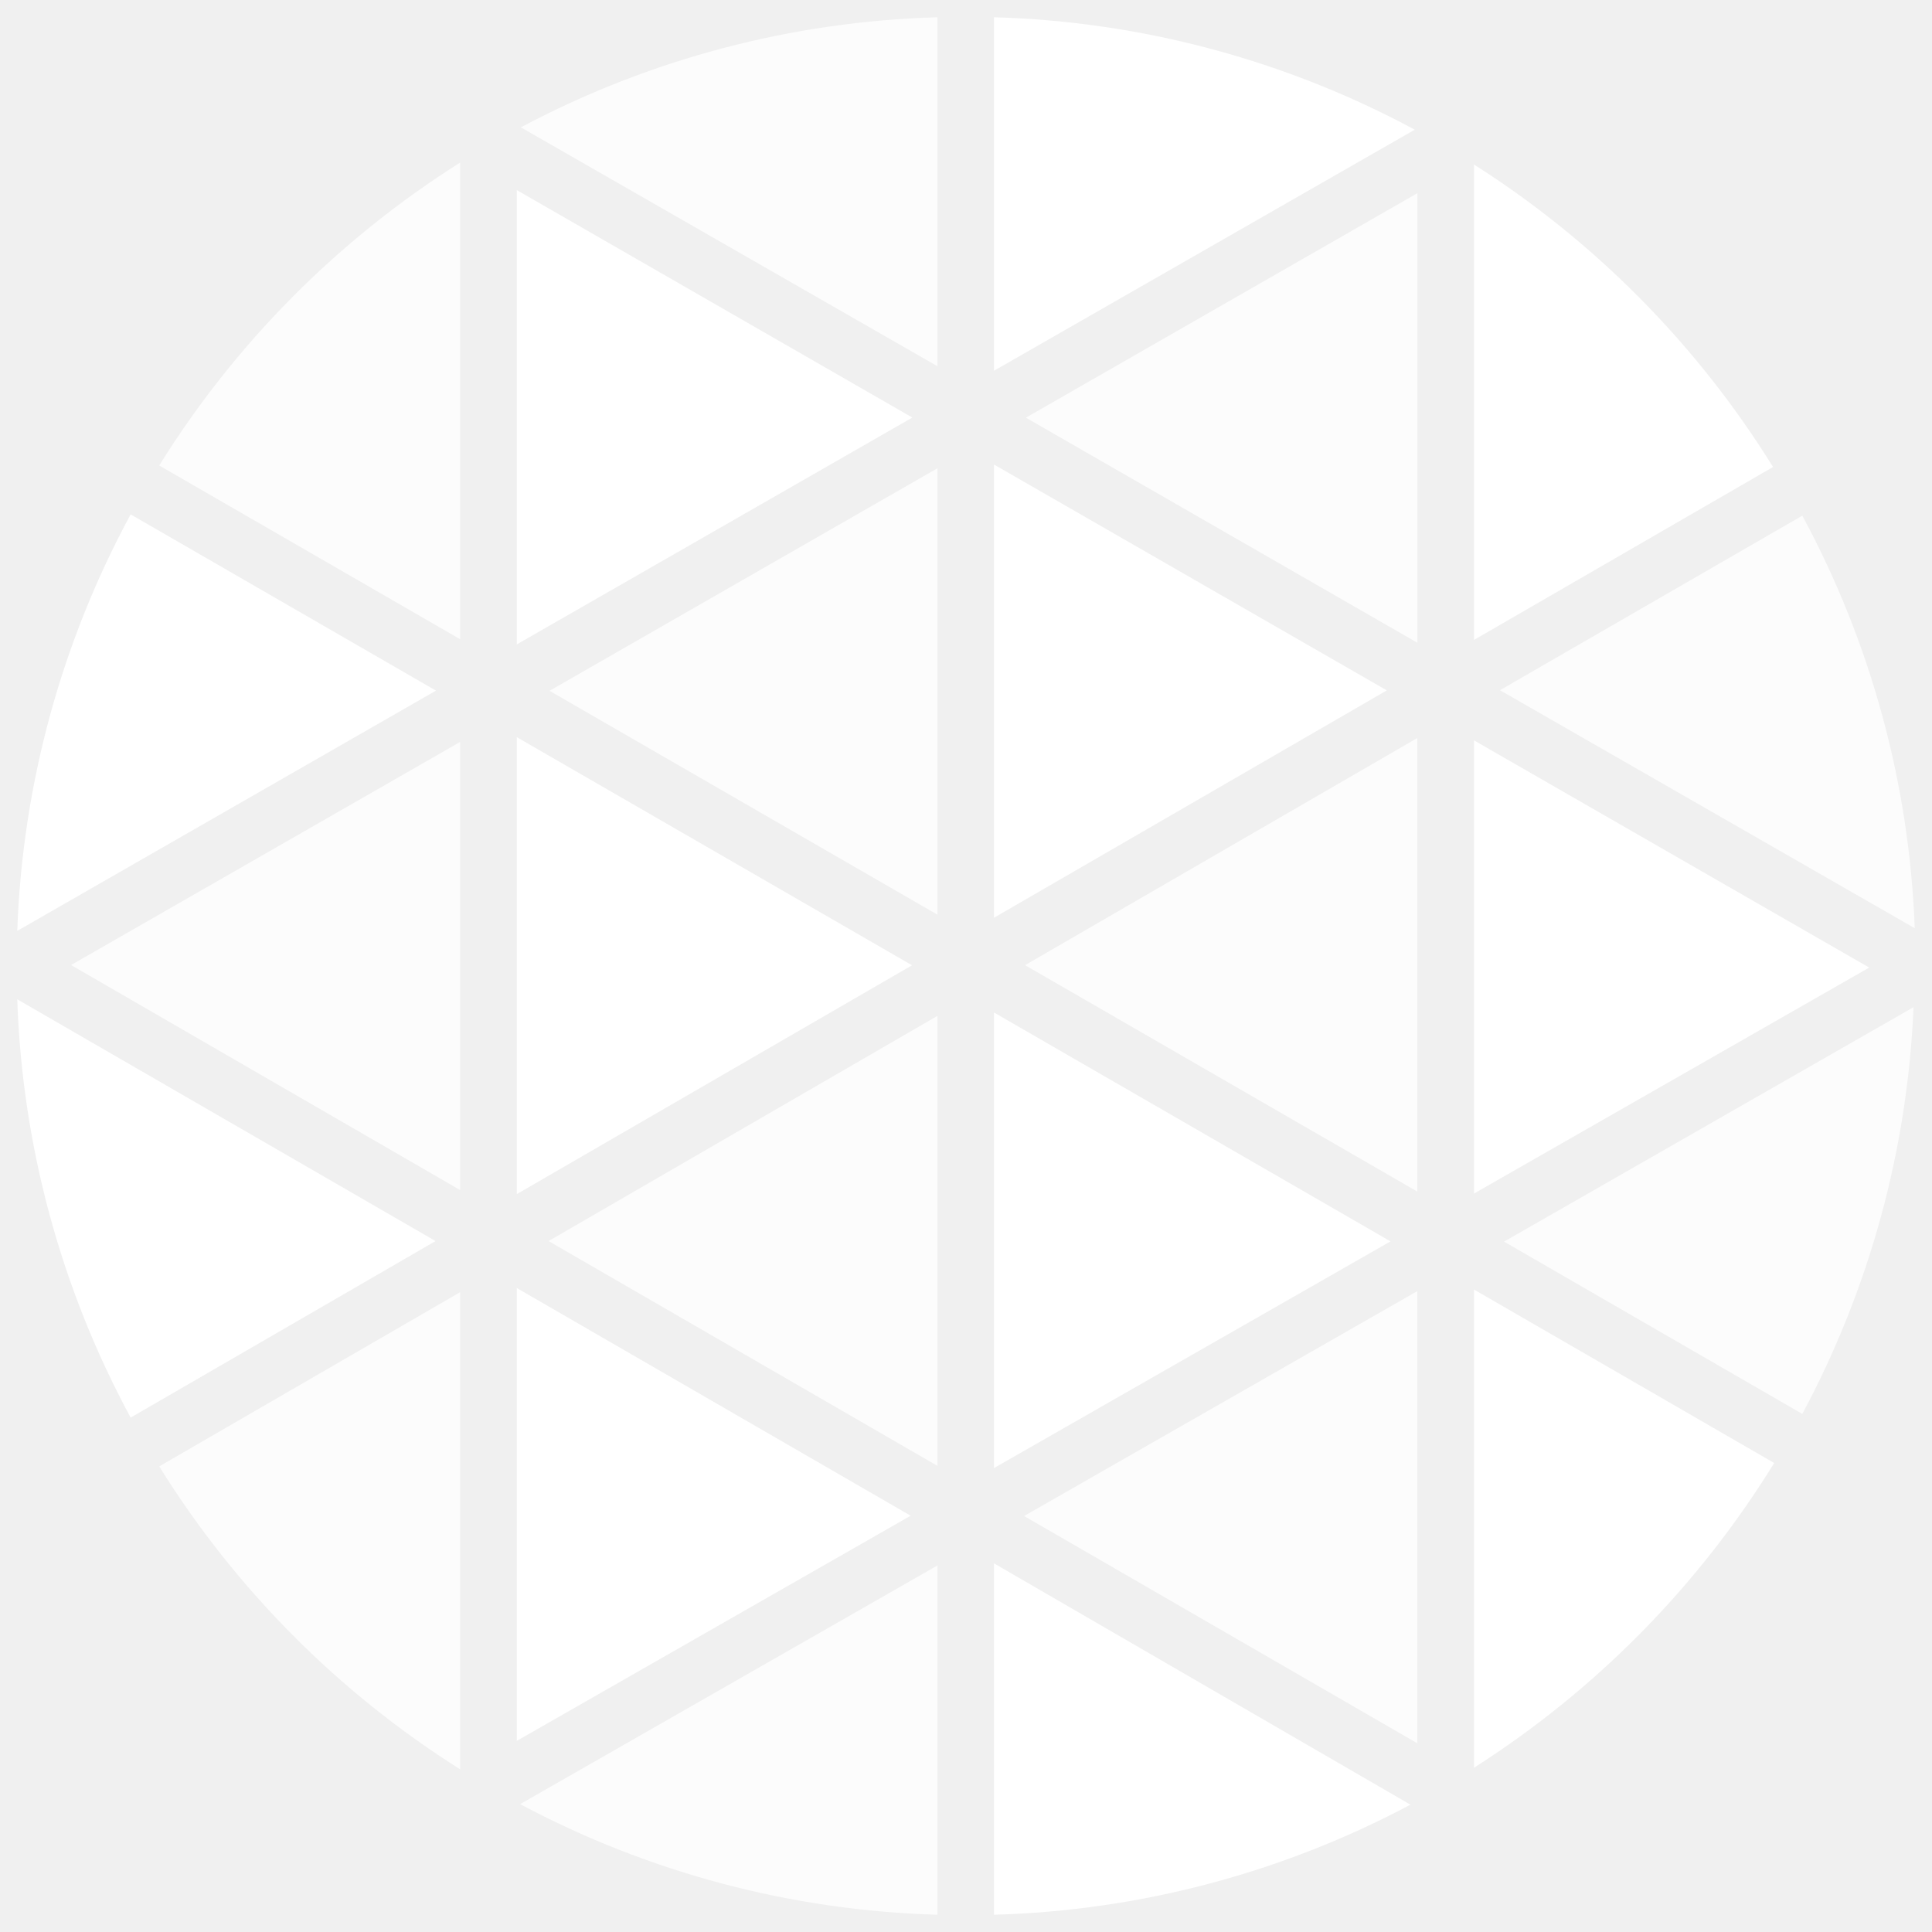
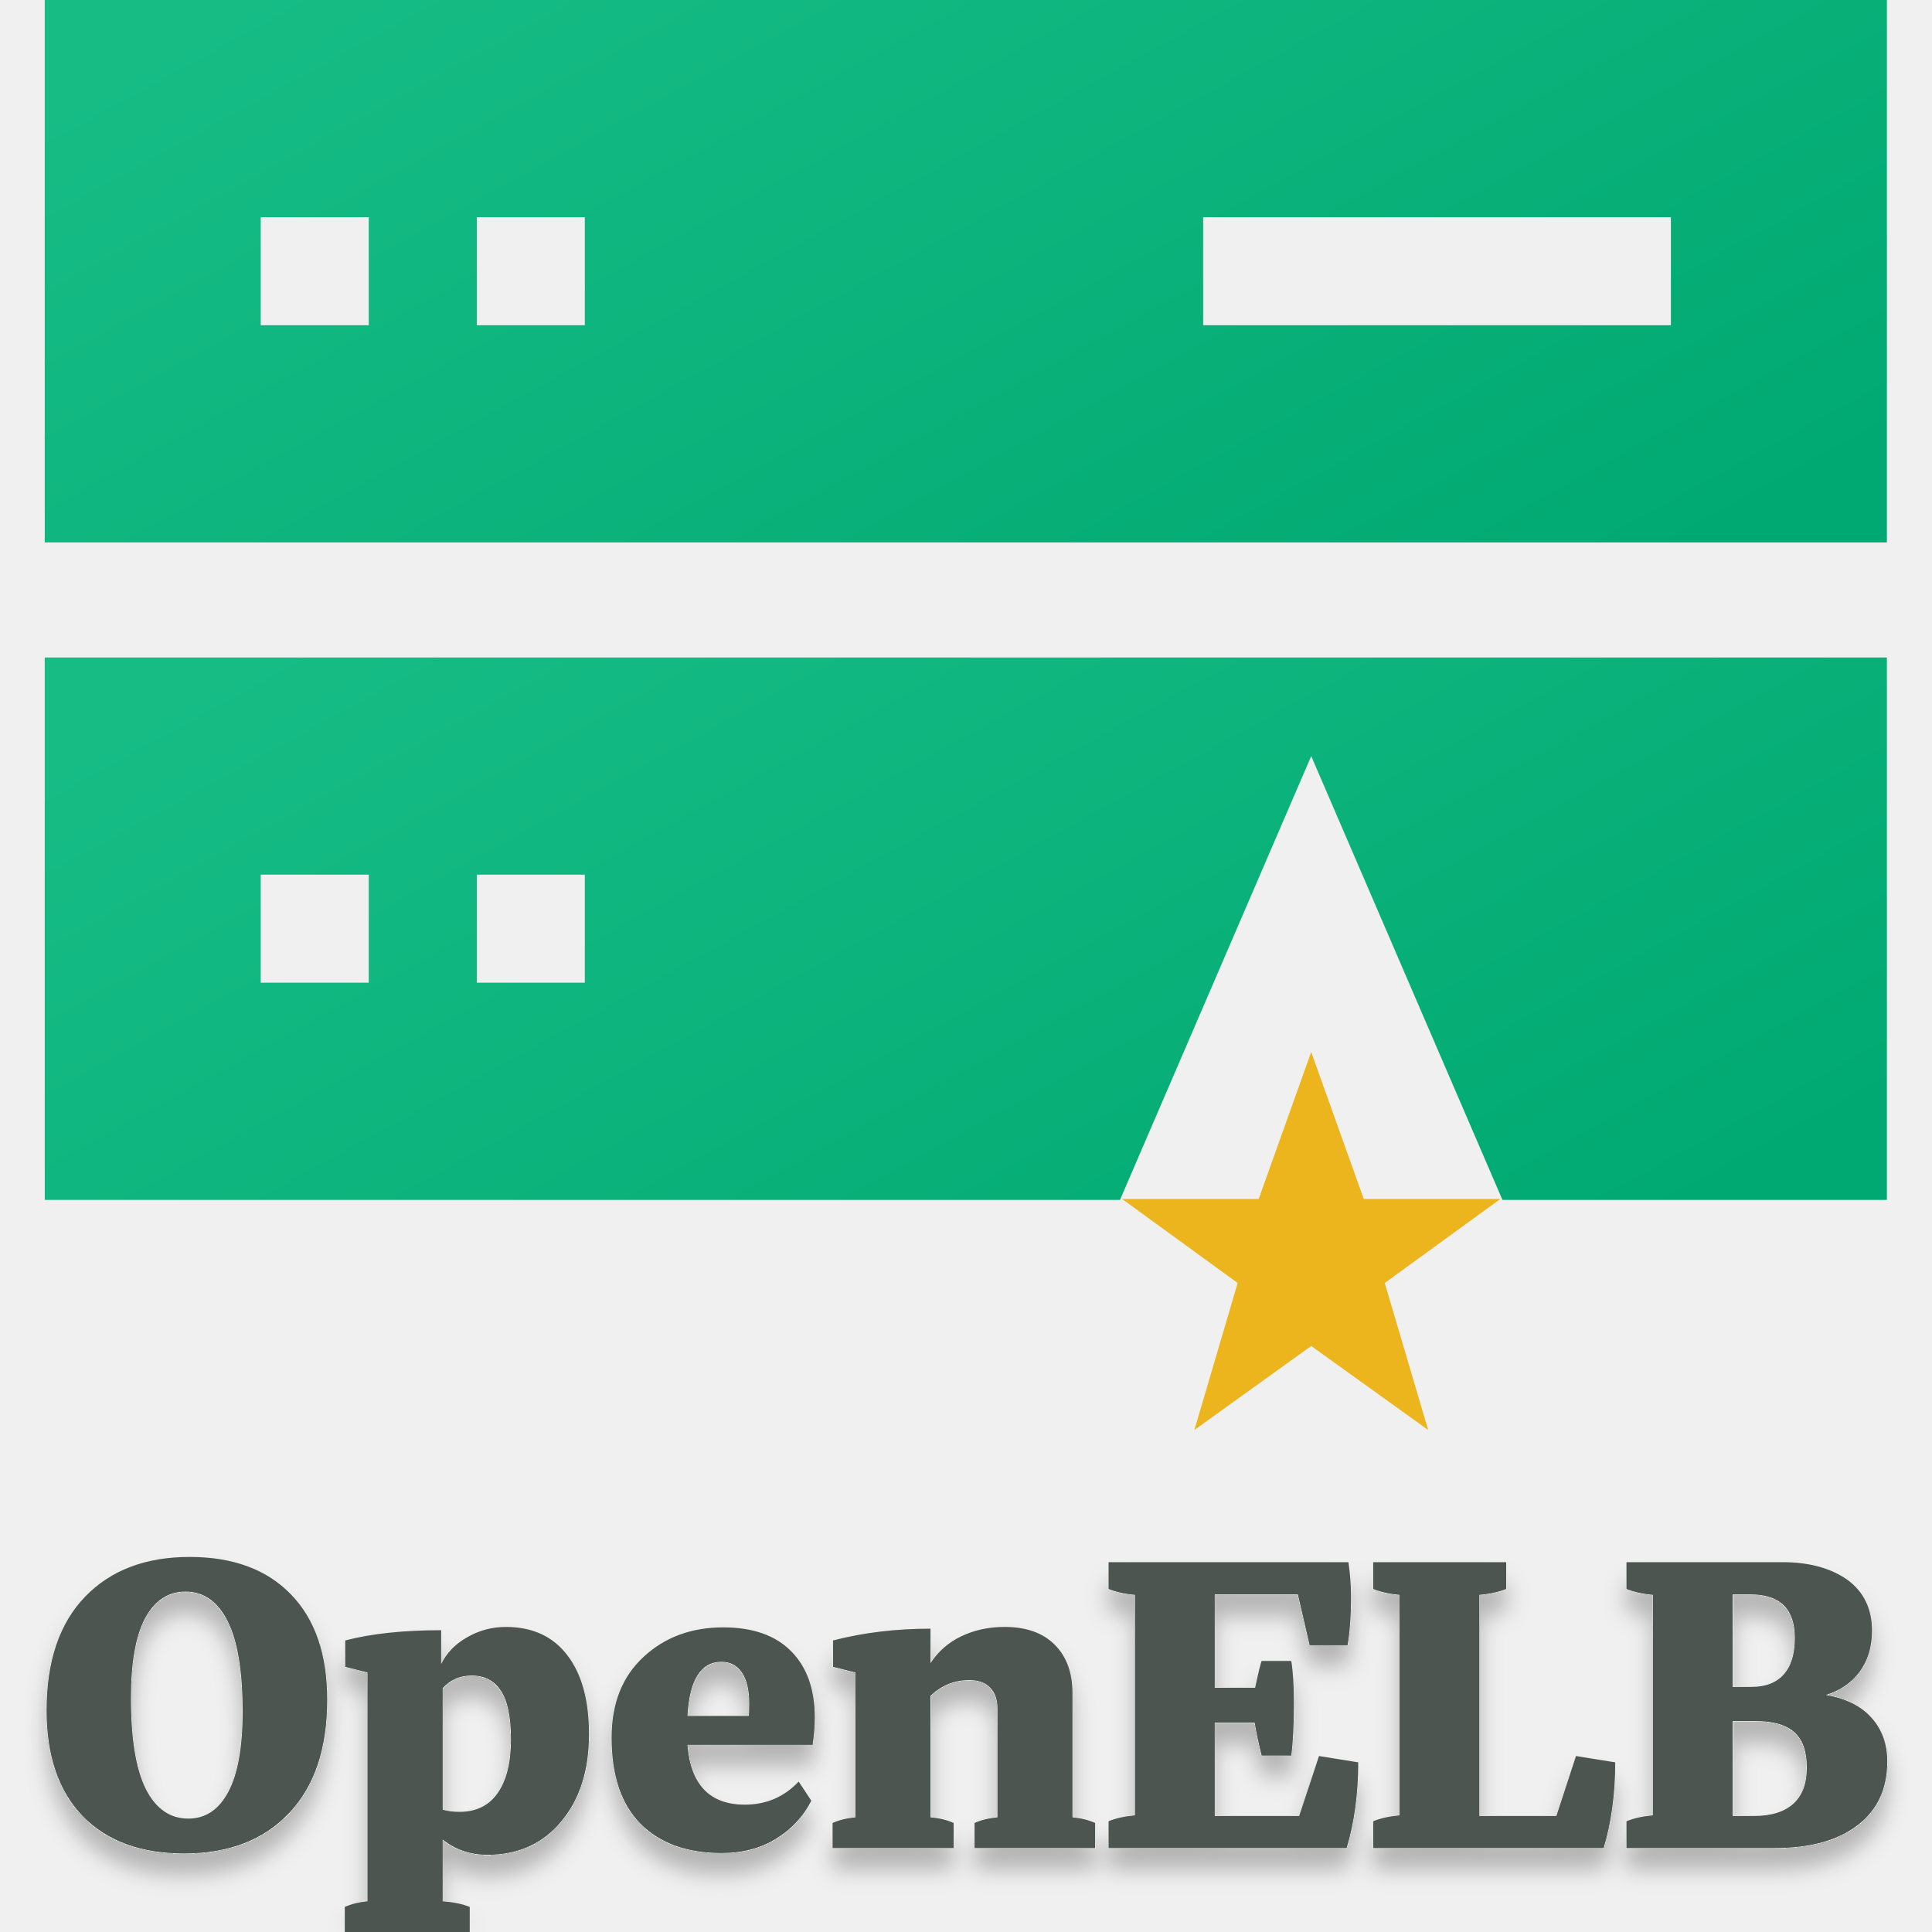
- <svg xmlns="http://www.w3.org/2000/svg" width="18" height="18" viewBox="0 0 32 32" fill="none">
-   <g clip-path="url(#clip0_36_80)">
-     <path d="M16.463 7.694V15.201L22.97 11.435L16.463 7.694Z" fill="white" />
-     <path d="M16.463 16.77V24.316L23.031 20.561L16.463 16.77Z" fill="white" />
-     <path d="M15.527 15.15V7.756L9.102 11.442L15.527 15.15Z" fill="white" fill-opacity="0.8" />
-     <path d="M2.637 24.288C3.898 26.316 5.602 28.031 7.621 29.305V21.403L2.637 24.288Z" fill="white" fill-opacity="0.8" />
-     <path d="M15.527 24.279V16.826L9.086 20.556L15.527 24.279Z" fill="white" fill-opacity="0.8" />
-     <path d="M8.56 28.834L15.083 25.105L8.56 21.334V28.834Z" fill="white" />
-     <path d="M23.475 28.874V21.385L16.962 25.11L23.475 28.874Z" fill="white" fill-opacity="0.8" />
-     <path d="M29.852 23.419C30.965 21.341 31.595 19.038 31.694 16.682L24.912 20.565L29.852 23.419Z" fill="white" fill-opacity="0.8" />
-     <path d="M24.414 19.769L30.96 16.026L24.414 12.263V19.769Z" fill="white" />
-     <path d="M23.476 10.646V3.2L16.992 6.918L23.476 10.646Z" fill="white" fill-opacity="0.8" />
-     <path d="M23.475 19.736V12.224L16.978 15.986L23.475 19.736Z" fill="white" fill-opacity="0.8" />
-     <path d="M8.56 12.21V19.778L15.106 15.988L8.56 12.21Z" fill="white" />
-     <path d="M15.527 0.286C13.118 0.354 10.756 0.977 8.627 2.109L15.527 6.066V0.286Z" fill="white" fill-opacity="0.8" />
-     <path d="M8.56 3.149V10.673L15.111 6.916L8.56 3.149Z" fill="white" />
-     <path d="M7.621 2.693C5.602 3.967 3.898 5.683 2.637 7.71L7.621 10.587V2.693Z" fill="white" fill-opacity="0.8" />
-     <path d="M23.433 2.148C21.287 0.993 18.9 0.355 16.463 0.286V6.141L23.433 2.148Z" fill="white" />
-     <path d="M0.286 16.552C0.367 18.975 1.01 21.347 2.164 23.48L7.214 20.556L0.286 16.552Z" fill="white" />
-     <path d="M2.164 8.52C1.014 10.643 0.371 13.004 0.286 15.418L7.221 11.439L2.164 8.52Z" fill="white" />
-     <path d="M8.615 29.882C10.747 31.019 13.113 31.646 15.527 31.714V25.929L8.615 29.882Z" fill="white" fill-opacity="0.8" />
-     <path d="M29.367 7.735C28.114 5.714 26.421 4.001 24.414 2.725V10.599L29.367 7.735Z" fill="white" />
-     <path d="M24.414 29.279C26.431 27.994 28.131 26.268 29.386 24.232L24.414 21.359V29.279Z" fill="white" />
-     <path d="M31.714 15.374C31.625 12.983 30.988 10.646 29.852 8.541L24.844 11.432L31.714 15.374Z" fill="white" fill-opacity="0.8" />
-     <path d="M16.463 31.714C18.872 31.647 21.233 31.023 23.361 29.891L16.463 25.894V31.714Z" fill="white" />
-     <path d="M7.621 19.711V12.289L1.177 15.984L7.621 19.711Z" fill="white" fill-opacity="0.8" />
+ <svg xmlns="http://www.w3.org/2000/svg" width="18" height="18" viewBox="4.093 2.091 349.865 366.85" fill="none">
+   <path fill-rule="evenodd" clip-rule="evenodd" d="M4.093 105.086V2.091H353.885V105.086H4.093ZM45.108 43.331V63.843H65.62V43.331H45.108ZM86.134 63.843V43.331H106.646V63.843H86.134ZM224.055 43.331V63.843H312.87V43.331H224.055Z" fill="url(#paint0_linear_1_75)" />
+   <path fill-rule="evenodd" clip-rule="evenodd" d="M208.264 229.927H4.093V126.933H353.885V229.927H280.886L244.575 145.659L208.264 229.927ZM106.646 188.686V168.174H86.134V188.686H106.646ZM65.62 168.174V188.686H45.108V168.174H65.62Z" fill="url(#paint1_linear_1_75)" />
+   <path d="M244.575 201.838L254.552 229.754H280.491L258.542 245.706L266.783 273.621L244.575 257.67L222.387 273.621L230.608 245.706L208.659 229.754H234.598L244.575 201.838Z" fill="#EDB51D" />
+   <g filter="url(#filter0_d_1_75)">
+     <path d="M4.443 326.873C4.443 317.515 6.886 310.31 11.772 305.259C16.63 300.235 23.241 297.723 31.605 297.723C39.831 297.723 46.236 300.083 50.818 304.803C55.428 309.523 57.733 316.204 57.733 324.844C57.733 334.146 55.304 341.337 50.445 346.416C45.615 351.496 38.99 354.035 30.57 354.035C22.344 354.035 15.926 351.675 11.316 346.955C6.734 342.207 4.443 335.513 4.443 326.873ZM31.357 347.41C34.614 347.41 37.14 345.726 38.934 342.359C40.756 338.963 41.667 333.884 41.667 327.121C41.667 319.447 40.729 313.733 38.852 309.979C36.974 306.197 34.297 304.306 30.819 304.306C27.534 304.306 24.98 305.99 23.159 309.358C21.364 312.726 20.467 317.777 20.467 324.512C20.467 332.242 21.406 337.997 23.283 341.779C25.188 345.533 27.879 347.41 31.357 347.41ZM61.067 368.941V364.18C62.281 363.628 63.717 363.269 65.373 363.103V319.668L61.15 318.591V313.581C66.118 312.284 72.191 311.635 79.368 311.635V318.053C80.417 315.928 82.074 314.23 84.337 312.96C86.601 311.663 89.044 311.014 91.666 311.014C96.69 311.014 100.568 312.795 103.301 316.355C106.062 319.916 107.442 324.927 107.442 331.386C107.442 338.259 105.675 343.794 102.142 347.99C98.636 352.186 93.985 354.284 88.188 354.284C84.903 354.284 82.06 353.317 79.658 351.385V363.103C81.729 363.269 83.44 363.628 84.793 364.18V368.941H61.067ZM85.165 320.248C82.929 320.248 81.094 321.048 79.658 322.649V345.712C80.569 345.989 81.632 346.127 82.847 346.127C86.021 346.127 88.436 344.94 90.093 342.566C91.776 340.164 92.618 336.769 92.618 332.38C92.618 328.129 91.984 325.051 90.714 323.146C89.472 321.214 87.622 320.248 85.165 320.248ZM111.728 332.048C111.728 325.561 113.743 320.455 117.774 316.728C121.804 312.974 126.855 311.097 132.928 311.097C138.532 311.097 142.824 312.601 145.806 315.61C148.814 318.619 150.319 322.829 150.319 328.239C150.319 329.812 150.181 331.538 149.905 333.415H126.138C126.745 340.978 130.375 344.76 137.027 344.76C141.085 344.76 144.494 343.297 147.255 340.371L149.656 344.015C148.111 347.051 145.861 349.467 142.907 351.261C139.981 353.055 136.544 353.952 132.597 353.952C126.082 353.952 120.976 352.117 117.277 348.445C113.578 344.746 111.728 339.281 111.728 332.048ZM132.597 317.639C128.677 317.639 126.524 321.062 126.138 327.908H137.773C137.828 327.577 137.856 326.776 137.856 325.506C137.856 322.994 137.4 321.062 136.489 319.709C135.578 318.329 134.281 317.639 132.597 317.639ZM153.694 353V348.238C154.909 347.686 156.358 347.327 158.042 347.162V319.668L153.777 318.591V313.581C159.519 312.091 165.688 311.345 172.286 311.345V317.887C173.749 315.652 175.695 313.954 178.124 312.795C180.581 311.608 183.327 311.014 186.364 311.014C190.449 311.014 193.61 312.132 195.846 314.368C198.109 316.604 199.241 319.668 199.241 323.56V347.162C200.897 347.327 202.333 347.686 203.547 348.238V353H180.65V348.238C181.864 347.686 183.314 347.327 184.997 347.162V326.541C184.997 324.802 184.528 323.464 183.59 322.525C182.679 321.586 181.367 321.117 179.656 321.117C176.813 321.117 174.356 322.111 172.286 324.098V347.162C174.025 347.327 175.488 347.686 176.675 348.238V353H153.694ZM206.095 353V347.907C207.53 347.327 209.2 346.955 211.105 346.789V304.927C209.2 304.762 207.53 304.389 206.095 303.809V298.716H251.642C251.973 300.98 252.138 303.161 252.138 305.259C252.138 308.902 251.918 311.98 251.476 314.492H244.271L242.035 304.845H226.26V322.566H233.92C234.582 319.502 234.996 317.805 235.162 317.473H240.793C241.124 319.516 241.29 322.166 241.29 325.423C241.29 329.564 241.124 332.904 240.793 335.444H235.162C234.499 332.766 234.058 330.682 233.837 329.191H226.26V346.913H242.284L246.052 335.527L253.505 336.727C253.505 342.69 252.773 348.114 251.31 353H206.095ZM256.342 353V347.907C257.777 347.327 259.448 346.955 261.352 346.789V304.927C259.448 304.762 257.777 304.389 256.342 303.809V298.716H281.6V303.809C280.137 304.389 278.439 304.762 276.507 304.927V346.913H291.123L294.85 335.527L302.303 336.727C302.303 342.69 301.571 348.114 300.108 353H256.342ZM304.436 353V347.907C305.872 347.327 307.542 346.955 309.446 346.789V304.927C307.542 304.762 305.872 304.389 304.436 303.809V298.716H334.042C339.066 298.716 343.165 299.821 346.339 302.029C349.486 304.32 351.06 307.55 351.06 311.718C351.06 314.782 350.287 317.377 348.741 319.502C347.195 321.6 345.056 323.077 342.323 323.933C346.132 324.595 349.017 326.045 350.977 328.28C352.964 330.489 353.958 333.249 353.958 336.562C353.958 341.779 352.067 345.823 348.285 348.694C344.531 351.565 339.328 353 332.675 353H304.436ZM324.601 304.845V322.401H328.162C330.84 322.401 332.882 321.614 334.29 320.041C335.698 318.467 336.402 316.162 336.402 313.126C336.402 307.605 333.6 304.845 327.996 304.845H324.601ZM324.601 328.902V346.913H328.617C331.902 346.913 334.401 346.14 336.112 344.595C337.823 343.049 338.679 340.758 338.679 337.721C338.679 334.657 337.892 332.421 336.319 331.013C334.746 329.605 332.316 328.902 329.032 328.902H324.601Z" fill="#4C5550" />
  </g>
  <defs>
-     <clipPath id="clip0_36_80">
-       <rect width="32" height="32" fill="white" />
-     </clipPath>
+     <filter id="filter0_d_1_75" x="0.443" y="297.723" width="357.515" height="79.219" filterUnits="userSpaceOnUse" color-interpolation-filters="sRGB">
+       <feFlood flood-opacity="0" result="BackgroundImageFix" />
+       <feColorMatrix in="SourceAlpha" type="matrix" values="0 0 0 0 0 0 0 0 0 0 0 0 0 0 0 0 0 0 127 0" result="hardAlpha" />
+       <feOffset dy="4" />
+       <feGaussianBlur stdDeviation="2" />
+       <feComposite in2="hardAlpha" operator="out" />
+       <feColorMatrix type="matrix" values="0 0 0 0 0 0 0 0 0 0 0 0 0 0 0 0 0 0 0.25 0" />
+       <feBlend mode="normal" in2="BackgroundImageFix" result="effect1_dropShadow_1_75" />
+       <feBlend mode="normal" in="SourceGraphic" in2="effect1_dropShadow_1_75" result="shape" />
+     </filter>
+     <linearGradient id="paint0_linear_1_75" x1="-73.743" y1="65.127" x2="32.236" y2="258.154" gradientUnits="userSpaceOnUse">
+       <stop stop-color="#17BC85" />
+       <stop offset="1" stop-color="#01AA72" />
+       <stop offset="1" stop-color="#00A971" />
+     </linearGradient>
+     <linearGradient id="paint1_linear_1_75" x1="-73.743" y1="189.968" x2="32.236" y2="382.996" gradientUnits="userSpaceOnUse">
+       <stop stop-color="#17BC85" />
+       <stop offset="1" stop-color="#01AA72" />
+       <stop offset="1" stop-color="#00A971" />
+     </linearGradient>
  </defs>
</svg>
